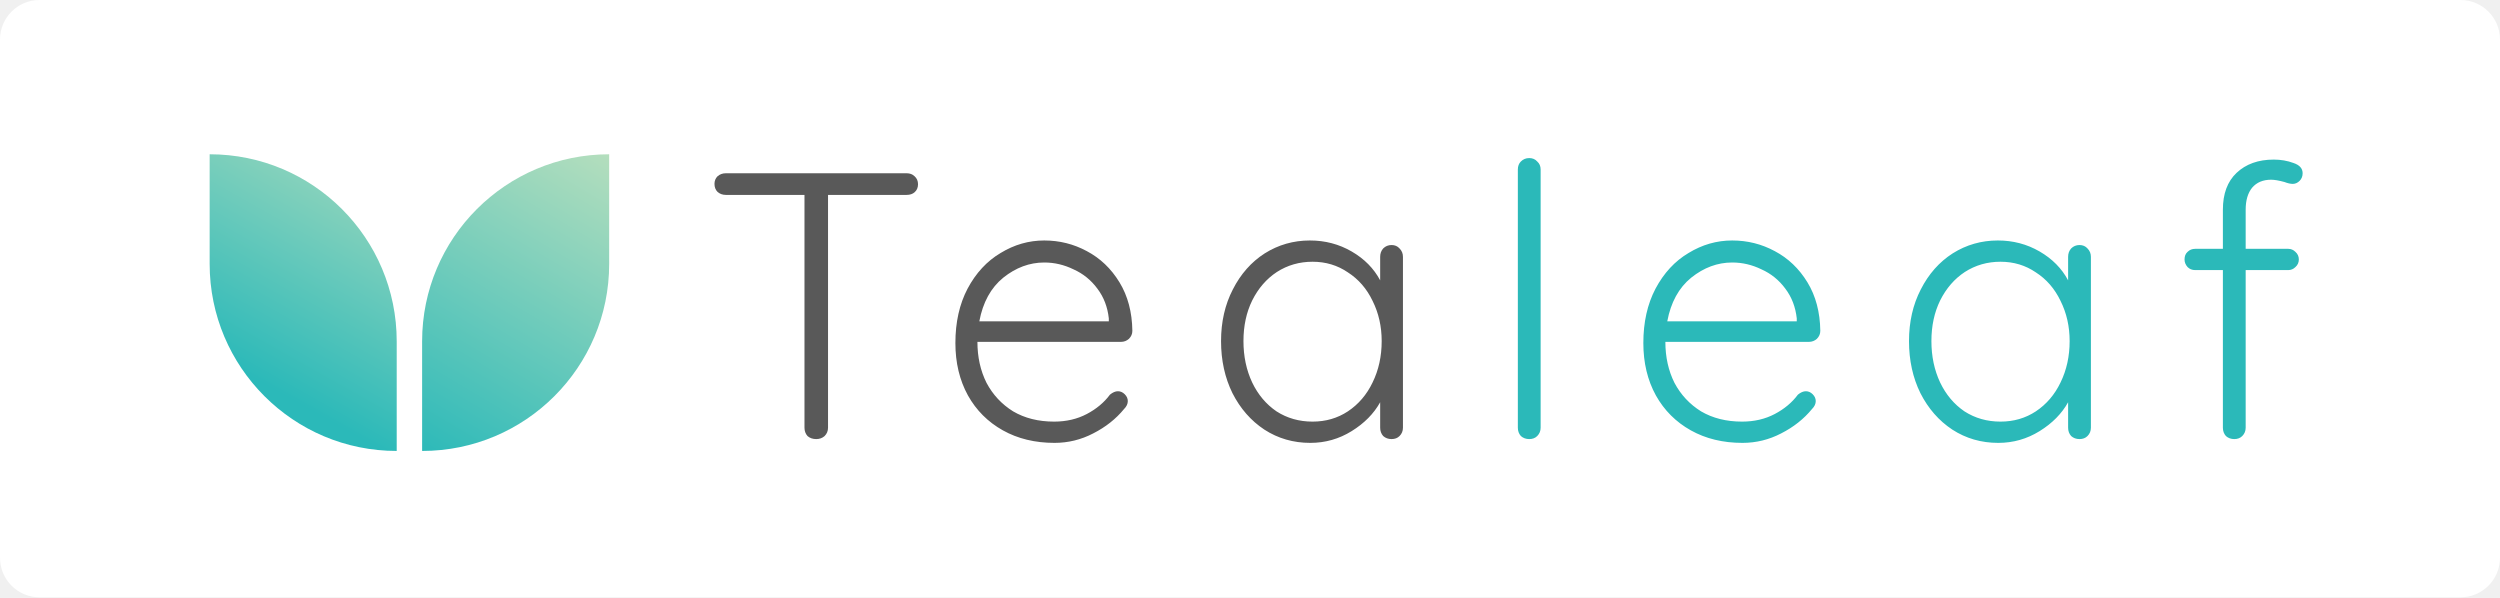
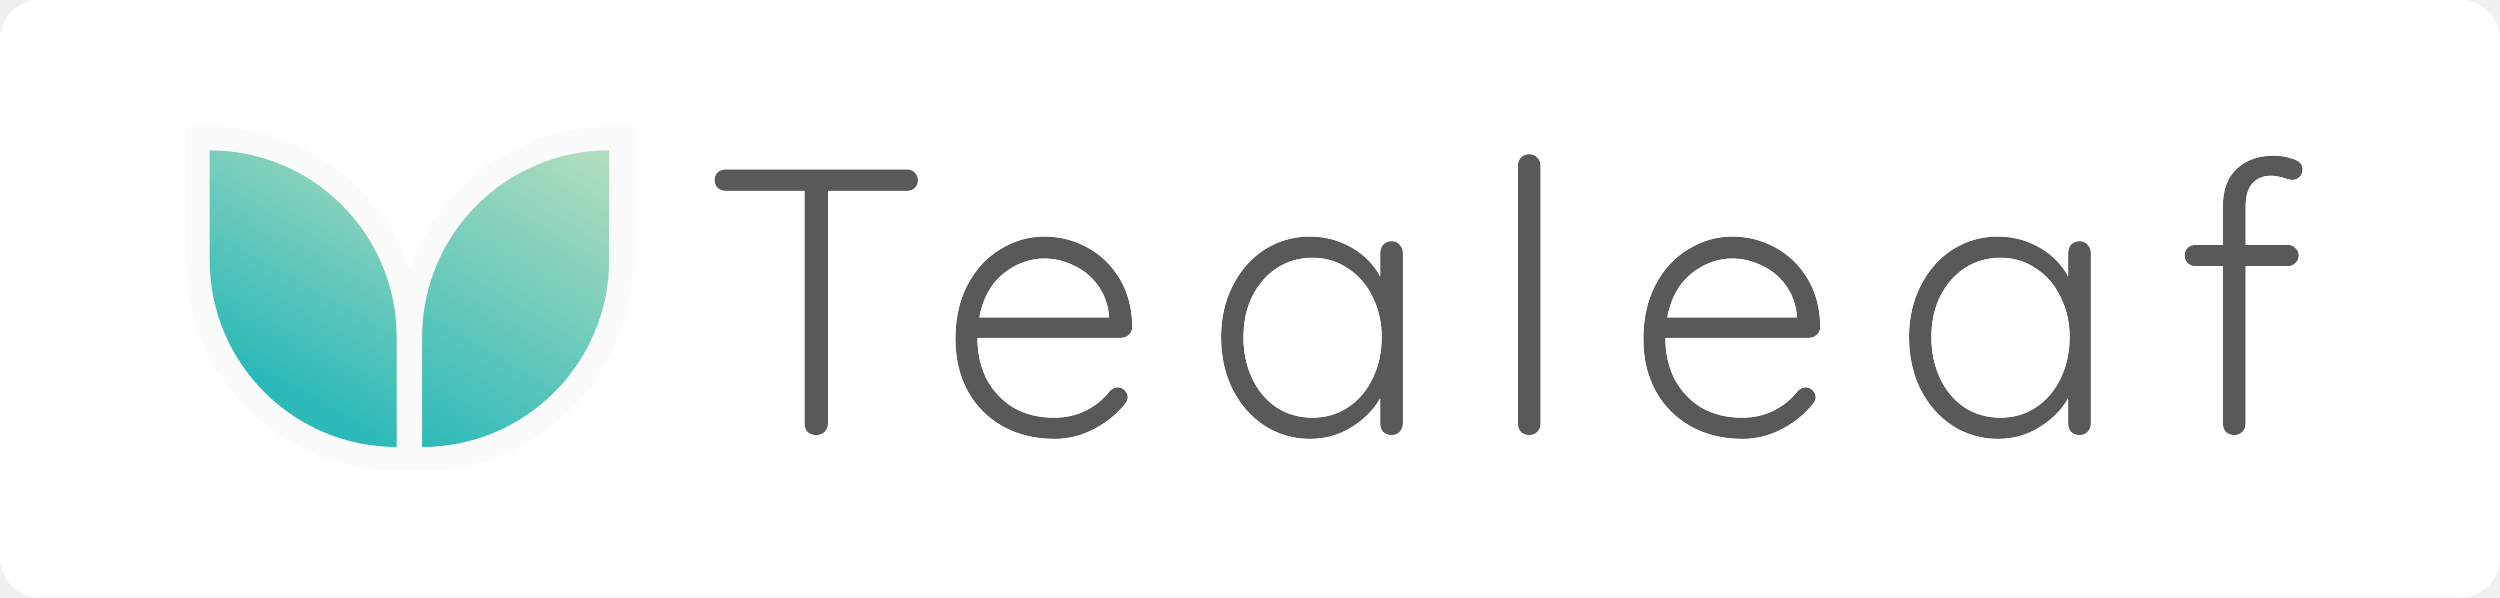
- <svg xmlns="http://www.w3.org/2000/svg" fill="none" viewBox="0 0 632 151">
-   <rect width="632" height="151" rx="10" fill="#fff" />
-   <path d="M53 39c26.117 0 47.289 21.172 47.289 47.289V114C74.172 114 53 92.828 53 66.711V39z" fill="url(#paint0_linear)" />
-   <path d="M106.711 86.289C106.711 60.172 127.883 39 154 39v27.711C154 92.828 132.828 114 106.711 114V86.289z" fill="url(#paint1_linear)" />
-   <path d="M229.197 43.8c.832 0 1.504.256 2.016.768.576.512.864 1.184.864 2.016 0 .832-.288 1.504-.864 2.016-.512.448-1.184.672-2.016.672h-19.872v58.848c0 .832-.288 1.536-.864 2.112-.576.512-1.28.768-2.112.768-.896 0-1.632-.256-2.208-.768-.512-.576-.768-1.28-.768-2.112V49.272h-19.872c-.832 0-1.536-.256-2.112-.768-.512-.512-.768-1.184-.768-2.016 0-.768.256-1.408.768-1.92.576-.512 1.28-.768 2.112-.768h45.696zm57.063 39.84c0 .768-.288 1.44-.864 2.016-.576.512-1.248.768-2.016.768h-36.288c0 3.84.768 7.296 2.304 10.368 1.6 3.008 3.84 5.408 6.72 7.2 2.944 1.728 6.4 2.592 10.368 2.592 3.072 0 5.824-.64 8.256-1.92 2.432-1.28 4.384-2.912 5.856-4.896.704-.576 1.376-.864 2.016-.864.64 0 1.216.256 1.728.768s.768 1.088.768 1.728c0 .704-.32 1.376-.96 2.016-2.048 2.496-4.64 4.544-7.776 6.144-3.072 1.6-6.336 2.4-9.792 2.4-4.928 0-9.28-1.056-13.056-3.168s-6.72-5.056-8.832-8.832c-2.112-3.84-3.168-8.256-3.168-13.248 0-5.248 1.024-9.824 3.072-13.728 2.112-3.968 4.896-6.976 8.352-9.024 3.456-2.112 7.136-3.168 11.04-3.168 3.84 0 7.424.896 10.752 2.688 3.392 1.792 6.144 4.416 8.256 7.872 2.112 3.456 3.2 7.552 3.264 12.288zm-22.272-17.28c-3.712 0-7.168 1.28-10.368 3.84-3.136 2.56-5.152 6.24-6.048 11.04h32.736v-.768c-.32-2.88-1.28-5.376-2.88-7.488-1.6-2.176-3.616-3.808-6.048-4.896-2.368-1.152-4.832-1.728-7.392-1.728zm87.798-4.416c.832 0 1.504.288 2.016.864.576.576.864 1.28.864 2.112v43.2c0 .832-.288 1.536-.864 2.112-.512.512-1.184.768-2.016.768-.832 0-1.536-.256-2.112-.768-.512-.576-.768-1.28-.768-2.112v-6.432c-1.6 2.88-4 5.312-7.2 7.296s-6.688 2.976-10.464 2.976c-4.288 0-8.16-1.12-11.616-3.36-3.392-2.24-6.08-5.312-8.064-9.216-1.92-3.904-2.88-8.288-2.88-13.152 0-4.864.992-9.216 2.976-13.056 1.984-3.904 4.672-6.944 8.064-9.12 3.456-2.176 7.264-3.264 11.424-3.264 3.84 0 7.36.928 10.56 2.784 3.2 1.856 5.6 4.288 7.2 7.296V64.92c0-.832.256-1.536.768-2.112.576-.576 1.28-.864 2.112-.864zm-19.968 44.64c3.328 0 6.304-.864 8.928-2.592 2.688-1.792 4.768-4.224 6.24-7.296 1.536-3.136 2.304-6.624 2.304-10.464 0-3.712-.768-7.104-2.304-10.176-1.472-3.072-3.552-5.472-6.24-7.2-2.624-1.792-5.6-2.688-8.928-2.688-3.328 0-6.336.864-9.024 2.592-2.624 1.728-4.704 4.128-6.24 7.2-1.472 3.008-2.208 6.432-2.208 10.272s.736 7.328 2.208 10.464c1.472 3.072 3.52 5.504 6.144 7.296 2.688 1.728 5.728 2.592 9.12 2.592z" fill="#595959" />
-   <path d="M389.472 108.12c0 .832-.288 1.536-.864 2.112-.512.512-1.184.768-2.016.768-.832 0-1.536-.256-2.112-.768-.512-.576-.768-1.28-.768-2.112V42.84c0-.832.256-1.504.768-2.016.576-.576 1.28-.864 2.112-.864.832 0 1.504.288 2.016.864.576.512.864 1.184.864 2.016v65.28zm70.701-24.48c0 .768-.288 1.44-.864 2.016-.576.512-1.248.768-2.016.768h-36.288c0 3.84.768 7.296 2.304 10.368 1.6 3.008 3.84 5.408 6.72 7.2 2.944 1.728 6.4 2.592 10.368 2.592 3.072 0 5.824-.64 8.256-1.92 2.432-1.28 4.384-2.912 5.856-4.896.704-.576 1.376-.864 2.016-.864.64 0 1.216.256 1.728.768s.768 1.088.768 1.728c0 .704-.32 1.376-.96 2.016-2.048 2.496-4.64 4.544-7.776 6.144-3.072 1.6-6.336 2.4-9.792 2.4-4.928 0-9.28-1.056-13.056-3.168s-6.72-5.056-8.832-8.832c-2.112-3.84-3.168-8.256-3.168-13.248 0-5.248 1.024-9.824 3.072-13.728 2.112-3.968 4.896-6.976 8.352-9.024 3.456-2.112 7.136-3.168 11.04-3.168 3.84 0 7.424.896 10.752 2.688 3.392 1.792 6.144 4.416 8.256 7.872 2.112 3.456 3.2 7.552 3.264 12.288zm-22.272-17.28c-3.712 0-7.168 1.28-10.368 3.84-3.136 2.56-5.152 6.24-6.048 11.04h32.736v-.768c-.32-2.88-1.28-5.376-2.88-7.488-1.6-2.176-3.616-3.808-6.048-4.896-2.368-1.152-4.832-1.728-7.392-1.728zm87.799-4.416c.832 0 1.504.288 2.016.864.576.576.864 1.28.864 2.112v43.2c0 .832-.288 1.536-.864 2.112-.512.512-1.184.768-2.016.768-.832 0-1.536-.256-2.112-.768-.512-.576-.768-1.28-.768-2.112v-6.432c-1.6 2.88-4 5.312-7.2 7.296s-6.688 2.976-10.464 2.976c-4.288 0-8.16-1.12-11.616-3.36-3.392-2.24-6.08-5.312-8.064-9.216-1.92-3.904-2.88-8.288-2.88-13.152 0-4.864.992-9.216 2.976-13.056 1.984-3.904 4.672-6.944 8.064-9.12 3.456-2.176 7.264-3.264 11.424-3.264 3.84 0 7.36.928 10.56 2.784 3.2 1.856 5.6 4.288 7.2 7.296V64.92c0-.832.256-1.536.768-2.112.576-.576 1.28-.864 2.112-.864zm-19.968 44.64c3.328 0 6.304-.864 8.928-2.592 2.688-1.792 4.768-4.224 6.24-7.296 1.536-3.136 2.304-6.624 2.304-10.464 0-3.712-.768-7.104-2.304-10.176-1.472-3.072-3.552-5.472-6.24-7.2-2.624-1.792-5.6-2.688-8.928-2.688-3.328 0-6.336.864-9.024 2.592-2.624 1.728-4.704 4.128-6.24 7.2-1.472 3.008-2.208 6.432-2.208 10.272s.736 7.328 2.208 10.464c1.472 3.072 3.52 5.504 6.144 7.296 2.688 1.728 5.728 2.592 9.12 2.592zm68.406-61.152c-2.048 0-3.648.672-4.8 2.016-1.088 1.344-1.632 3.2-1.632 5.568v9.888h10.752c.704 0 1.312.256 1.824.768.576.512.864 1.152.864 1.92s-.288 1.408-.864 1.92c-.512.512-1.12.768-1.824.768h-10.752v39.84c0 .832-.288 1.536-.864 2.112-.512.512-1.184.768-2.016.768-.832 0-1.536-.256-2.112-.768-.512-.576-.768-1.28-.768-2.112V68.28h-7.008c-.768 0-1.408-.256-1.92-.768-.512-.576-.768-1.216-.768-1.92 0-.832.256-1.472.768-1.92.512-.512 1.152-.768 1.92-.768h7.008v-9.888c0-4.032 1.152-7.136 3.456-9.312 2.368-2.24 5.504-3.36 9.408-3.36 1.792 0 3.456.288 4.992.864 1.536.512 2.304 1.376 2.304 2.592 0 .768-.256 1.408-.768 1.92s-1.088.768-1.728.768c-.576 0-1.28-.16-2.112-.48-1.408-.384-2.528-.576-3.36-.576z" fill="#2BB9B9" />
+ <svg xmlns="http://www.w3.org/2000/svg" width="632" height="151" viewBox="0 0 632 151" fill="none">
+   <rect width="632" height="151" rx="10" fill="white" />
+   <path d="M53 35H50V38V65.711C50 93.485 72.515 116 100.289 116H103.289V113V85.289C103.289 57.515 80.774 35 53 35Z" fill="url(#paint0_linear)" stroke="#FBFBFB" stroke-width="6" />
+   <path d="M157 38V35H154C126.226 35 103.711 57.515 103.711 85.289V113V116H106.711C134.485 116 157 93.485 157 65.711V38Z" fill="url(#paint1_linear)" stroke="#FBFBFB" stroke-width="6" />
+   <mask id="path-4-outside-1" maskUnits="userSpaceOnUse" x="176.621" y="34.96" width="410" height="80" fill="black">
+     <rect fill="white" x="176.621" y="34.96" width="410" height="80" />
+     <path d="M229.197 42.8C230.029 42.8 230.701 43.056 231.213 43.568C231.789 44.08 232.077 44.752 232.077 45.584C232.077 46.416 231.789 47.088 231.213 47.6C230.701 48.048 230.029 48.272 229.197 48.272H209.325V107.12C209.325 107.952 209.037 108.656 208.461 109.232C207.885 109.744 207.181 110 206.349 110C205.453 110 204.717 109.744 204.141 109.232C203.629 108.656 203.373 107.952 203.373 107.12V48.272H183.501C182.669 48.272 181.965 48.016 181.389 47.504C180.877 46.992 180.621 46.32 180.621 45.488C180.621 44.72 180.877 44.08 181.389 43.568C181.965 43.056 182.669 42.8 183.501 42.8H229.197Z" />
+     <path d="M286.26 82.64C286.26 83.408 285.972 84.08 285.396 84.656C284.82 85.168 284.148 85.424 283.38 85.424H247.092C247.092 89.264 247.86 92.72 249.396 95.792C250.996 98.8 253.236 101.2 256.116 102.992C259.06 104.72 262.516 105.584 266.484 105.584C269.556 105.584 272.308 104.944 274.74 103.664C277.172 102.384 279.124 100.752 280.596 98.768C281.3 98.192 281.972 97.904 282.612 97.904C283.252 97.904 283.828 98.16 284.34 98.672C284.852 99.184 285.108 99.76 285.108 100.4C285.108 101.104 284.788 101.776 284.148 102.416C282.1 104.912 279.508 106.96 276.372 108.56C273.3 110.16 270.036 110.96 266.58 110.96C261.652 110.96 257.3 109.904 253.524 107.792C249.748 105.68 246.804 102.736 244.692 98.96C242.58 95.12 241.524 90.704 241.524 85.712C241.524 80.464 242.548 75.888 244.596 71.984C246.708 68.016 249.492 65.008 252.948 62.96C256.404 60.848 260.084 59.792 263.988 59.792C267.828 59.792 271.412 60.688 274.74 62.48C278.132 64.272 280.884 66.896 282.996 70.352C285.108 73.808 286.196 77.904 286.26 82.64ZM263.988 65.36C260.276 65.36 256.82 66.64 253.62 69.2C250.484 71.76 248.468 75.44 247.572 80.24H280.308V79.472C279.988 76.592 279.028 74.096 277.428 71.984C275.828 69.808 273.812 68.176 271.38 67.088C269.012 65.936 266.548 65.36 263.988 65.36Z" />
+     <path d="M351.786 60.944C352.618 60.944 353.29 61.232 353.802 61.808C354.378 62.384 354.666 63.088 354.666 63.92V107.12C354.666 107.952 354.378 108.656 353.802 109.232C353.29 109.744 352.618 110 351.786 110C350.954 110 350.25 109.744 349.674 109.232C349.162 108.656 348.906 107.952 348.906 107.12V100.688C347.306 103.568 344.906 106 341.706 107.984C338.506 109.968 335.018 110.96 331.242 110.96C326.954 110.96 323.082 109.84 319.626 107.6C316.234 105.36 313.546 102.288 311.562 98.384C309.642 94.48 308.682 90.096 308.682 85.232C308.682 80.368 309.674 76.016 311.658 72.176C313.642 68.272 316.33 65.232 319.722 63.056C323.178 60.88 326.986 59.792 331.146 59.792C334.986 59.792 338.506 60.72 341.706 62.576C344.906 64.432 347.306 66.864 348.906 69.872V63.92C348.906 63.088 349.162 62.384 349.674 61.808C350.25 61.232 350.954 60.944 351.786 60.944ZM331.818 105.584C335.146 105.584 338.122 104.72 340.746 102.992C343.434 101.2 345.514 98.768 346.986 95.696C348.522 92.56 349.29 89.072 349.29 85.232C349.29 81.52 348.522 78.128 346.986 75.056C345.514 71.984 343.434 69.584 340.746 67.856C338.122 66.064 335.146 65.168 331.818 65.168C328.49 65.168 325.482 66.032 322.794 67.76C320.17 69.488 318.09 71.888 316.554 74.96C315.082 77.968 314.346 81.392 314.346 85.232C314.346 89.072 315.082 92.56 316.554 95.696C318.026 98.768 320.074 101.2 322.698 102.992C325.386 104.72 328.426 105.584 331.818 105.584Z" />
+     <path d="M389.472 107.12C389.472 107.952 389.184 108.656 388.608 109.232C388.096 109.744 387.424 110 386.592 110C385.76 110 385.056 109.744 384.48 109.232C383.968 108.656 383.712 107.952 383.712 107.12V41.84C383.712 41.008 383.968 40.336 384.48 39.824C385.056 39.248 385.76 38.96 386.592 38.96C387.424 38.96 388.096 39.248 388.608 39.824C389.184 40.336 389.472 41.008 389.472 41.84V107.12Z" />
+     <path d="M460.173 82.64C460.173 83.408 459.885 84.08 459.309 84.656C458.733 85.168 458.061 85.424 457.293 85.424H421.005C421.005 89.264 421.773 92.72 423.309 95.792C424.909 98.8 427.149 101.2 430.029 102.992C432.973 104.72 436.429 105.584 440.397 105.584C443.469 105.584 446.221 104.944 448.653 103.664C451.085 102.384 453.037 100.752 454.509 98.768C455.213 98.192 455.885 97.904 456.525 97.904C457.165 97.904 457.741 98.16 458.253 98.672C458.765 99.184 459.021 99.76 459.021 100.4C459.021 101.104 458.701 101.776 458.061 102.416C456.013 104.912 453.421 106.96 450.285 108.56C447.213 110.16 443.949 110.96 440.493 110.96C435.565 110.96 431.213 109.904 427.437 107.792C423.661 105.68 420.717 102.736 418.605 98.96C416.493 95.12 415.437 90.704 415.437 85.712C415.437 80.464 416.461 75.888 418.509 71.984C420.621 68.016 423.405 65.008 426.861 62.96C430.317 60.848 433.997 59.792 437.901 59.792C441.741 59.792 445.325 60.688 448.653 62.48C452.045 64.272 454.797 66.896 456.909 70.352C459.021 73.808 460.109 77.904 460.173 82.64ZM437.901 65.36C434.189 65.36 430.733 66.64 427.533 69.2C424.397 71.76 422.381 75.44 421.485 80.24H454.221V79.472C453.901 76.592 452.941 74.096 451.341 71.984C449.741 69.808 447.725 68.176 445.293 67.088C442.925 65.936 440.461 65.36 437.901 65.36Z" />
+     <path d="M525.7 60.944C526.532 60.944 527.204 61.232 527.716 61.808C528.292 62.384 528.58 63.088 528.58 63.92V107.12C528.58 107.952 528.292 108.656 527.716 109.232C527.204 109.744 526.532 110 525.7 110C524.868 110 524.164 109.744 523.588 109.232C523.076 108.656 522.82 107.952 522.82 107.12V100.688C521.22 103.568 518.82 106 515.62 107.984C512.42 109.968 508.932 110.96 505.156 110.96C500.868 110.96 496.996 109.84 493.54 107.6C490.148 105.36 487.46 102.288 485.476 98.384C483.556 94.48 482.596 90.096 482.596 85.232C482.596 80.368 483.588 76.016 485.572 72.176C487.556 68.272 490.244 65.232 493.636 63.056C497.092 60.88 500.9 59.792 505.06 59.792C508.9 59.792 512.42 60.72 515.62 62.576C518.82 64.432 521.22 66.864 522.82 69.872V63.92C522.82 63.088 523.076 62.384 523.588 61.808C524.164 61.232 524.868 60.944 525.7 60.944ZM505.732 105.584C509.06 105.584 512.036 104.72 514.66 102.992C517.348 101.2 519.428 98.768 520.9 95.696C522.436 92.56 523.204 89.072 523.204 85.232C523.204 81.52 522.436 78.128 520.9 75.056C519.428 71.984 517.348 69.584 514.66 67.856C512.036 66.064 509.06 65.168 505.732 65.168C502.404 65.168 499.396 66.032 496.708 67.76C494.084 69.488 492.004 71.888 490.468 74.96C488.996 77.968 488.26 81.392 488.26 85.232C488.26 89.072 488.996 92.56 490.468 95.696C491.94 98.768 493.988 101.2 496.612 102.992C499.3 104.72 502.34 105.584 505.732 105.584Z" />
+     <path d="M574.138 44.432C572.09 44.432 570.49 45.104 569.338 46.448C568.25 47.792 567.706 49.648 567.706 52.016V61.904H578.458C579.162 61.904 579.77 62.16 580.282 62.672C580.858 63.184 581.146 63.824 581.146 64.592C581.146 65.36 580.858 66 580.282 66.512C579.77 67.024 579.162 67.28 578.458 67.28H567.706V107.12C567.706 107.952 567.418 108.656 566.842 109.232C566.33 109.744 565.658 110 564.826 110C563.994 110 563.29 109.744 562.714 109.232C562.202 108.656 561.946 107.952 561.946 107.12V67.28H554.938C554.17 67.28 553.53 67.024 553.018 66.512C552.506 65.936 552.25 65.296 552.25 64.592C552.25 63.76 552.506 63.12 553.018 62.672C553.53 62.16 554.17 61.904 554.938 61.904H561.946V52.016C561.946 47.984 563.098 44.88 565.402 42.704C567.77 40.464 570.906 39.344 574.81 39.344C576.602 39.344 578.266 39.632 579.802 40.208C581.338 40.72 582.106 41.584 582.106 42.8C582.106 43.568 581.85 44.208 581.338 44.72C580.826 45.232 580.25 45.488 579.61 45.488C579.034 45.488 578.33 45.328 577.498 45.008C576.09 44.624 574.97 44.432 574.138 44.432Z" />
+   </mask>
+   <path d="M229.197 42.8C230.029 42.8 230.701 43.056 231.213 43.568C231.789 44.08 232.077 44.752 232.077 45.584C232.077 46.416 231.789 47.088 231.213 47.6C230.701 48.048 230.029 48.272 229.197 48.272H209.325V107.12C209.325 107.952 209.037 108.656 208.461 109.232C207.885 109.744 207.181 110 206.349 110C205.453 110 204.717 109.744 204.141 109.232C203.629 108.656 203.373 107.952 203.373 107.12V48.272H183.501C182.669 48.272 181.965 48.016 181.389 47.504C180.877 46.992 180.621 46.32 180.621 45.488C180.621 44.72 180.877 44.08 181.389 43.568C181.965 43.056 182.669 42.8 183.501 42.8H229.197Z" fill="#595959" />
+   <path d="M286.26 82.64C286.26 83.408 285.972 84.08 285.396 84.656C284.82 85.168 284.148 85.424 283.38 85.424H247.092C247.092 89.264 247.86 92.72 249.396 95.792C250.996 98.8 253.236 101.2 256.116 102.992C259.06 104.72 262.516 105.584 266.484 105.584C269.556 105.584 272.308 104.944 274.74 103.664C277.172 102.384 279.124 100.752 280.596 98.768C281.3 98.192 281.972 97.904 282.612 97.904C283.252 97.904 283.828 98.16 284.34 98.672C284.852 99.184 285.108 99.76 285.108 100.4C285.108 101.104 284.788 101.776 284.148 102.416C282.1 104.912 279.508 106.96 276.372 108.56C273.3 110.16 270.036 110.96 266.58 110.96C261.652 110.96 257.3 109.904 253.524 107.792C249.748 105.68 246.804 102.736 244.692 98.96C242.58 95.12 241.524 90.704 241.524 85.712C241.524 80.464 242.548 75.888 244.596 71.984C246.708 68.016 249.492 65.008 252.948 62.96C256.404 60.848 260.084 59.792 263.988 59.792C267.828 59.792 271.412 60.688 274.74 62.48C278.132 64.272 280.884 66.896 282.996 70.352C285.108 73.808 286.196 77.904 286.26 82.64ZM263.988 65.36C260.276 65.36 256.82 66.64 253.62 69.2C250.484 71.76 248.468 75.44 247.572 80.24H280.308V79.472C279.988 76.592 279.028 74.096 277.428 71.984C275.828 69.808 273.812 68.176 271.38 67.088C269.012 65.936 266.548 65.36 263.988 65.36Z" fill="#595959" />
+   <path d="M351.786 60.944C352.618 60.944 353.29 61.232 353.802 61.808C354.378 62.384 354.666 63.088 354.666 63.92V107.12C354.666 107.952 354.378 108.656 353.802 109.232C353.29 109.744 352.618 110 351.786 110C350.954 110 350.25 109.744 349.674 109.232C349.162 108.656 348.906 107.952 348.906 107.12V100.688C347.306 103.568 344.906 106 341.706 107.984C338.506 109.968 335.018 110.96 331.242 110.96C326.954 110.96 323.082 109.84 319.626 107.6C316.234 105.36 313.546 102.288 311.562 98.384C309.642 94.48 308.682 90.096 308.682 85.232C308.682 80.368 309.674 76.016 311.658 72.176C313.642 68.272 316.33 65.232 319.722 63.056C323.178 60.88 326.986 59.792 331.146 59.792C334.986 59.792 338.506 60.72 341.706 62.576C344.906 64.432 347.306 66.864 348.906 69.872V63.92C348.906 63.088 349.162 62.384 349.674 61.808C350.25 61.232 350.954 60.944 351.786 60.944ZM331.818 105.584C335.146 105.584 338.122 104.72 340.746 102.992C343.434 101.2 345.514 98.768 346.986 95.696C348.522 92.56 349.29 89.072 349.29 85.232C349.29 81.52 348.522 78.128 346.986 75.056C345.514 71.984 343.434 69.584 340.746 67.856C338.122 66.064 335.146 65.168 331.818 65.168C328.49 65.168 325.482 66.032 322.794 67.76C320.17 69.488 318.09 71.888 316.554 74.96C315.082 77.968 314.346 81.392 314.346 85.232C314.346 89.072 315.082 92.56 316.554 95.696C318.026 98.768 320.074 101.2 322.698 102.992C325.386 104.72 328.426 105.584 331.818 105.584Z" fill="#595959" />
+   <path d="M389.472 107.12C389.472 107.952 389.184 108.656 388.608 109.232C388.096 109.744 387.424 110 386.592 110C385.76 110 385.056 109.744 384.48 109.232C383.968 108.656 383.712 107.952 383.712 107.12V41.84C383.712 41.008 383.968 40.336 384.48 39.824C385.056 39.248 385.76 38.96 386.592 38.96C387.424 38.96 388.096 39.248 388.608 39.824C389.184 40.336 389.472 41.008 389.472 41.84V107.12Z" fill="#595959" />
+   <path d="M460.173 82.64C460.173 83.408 459.885 84.08 459.309 84.656C458.733 85.168 458.061 85.424 457.293 85.424H421.005C421.005 89.264 421.773 92.72 423.309 95.792C424.909 98.8 427.149 101.2 430.029 102.992C432.973 104.72 436.429 105.584 440.397 105.584C443.469 105.584 446.221 104.944 448.653 103.664C451.085 102.384 453.037 100.752 454.509 98.768C455.213 98.192 455.885 97.904 456.525 97.904C457.165 97.904 457.741 98.16 458.253 98.672C458.765 99.184 459.021 99.76 459.021 100.4C459.021 101.104 458.701 101.776 458.061 102.416C456.013 104.912 453.421 106.96 450.285 108.56C447.213 110.16 443.949 110.96 440.493 110.96C435.565 110.96 431.213 109.904 427.437 107.792C423.661 105.68 420.717 102.736 418.605 98.96C416.493 95.12 415.437 90.704 415.437 85.712C415.437 80.464 416.461 75.888 418.509 71.984C420.621 68.016 423.405 65.008 426.861 62.96C430.317 60.848 433.997 59.792 437.901 59.792C441.741 59.792 445.325 60.688 448.653 62.48C452.045 64.272 454.797 66.896 456.909 70.352C459.021 73.808 460.109 77.904 460.173 82.64ZM437.901 65.36C434.189 65.36 430.733 66.64 427.533 69.2C424.397 71.76 422.381 75.44 421.485 80.24H454.221V79.472C453.901 76.592 452.941 74.096 451.341 71.984C449.741 69.808 447.725 68.176 445.293 67.088C442.925 65.936 440.461 65.36 437.901 65.36Z" fill="#595959" />
+   <path d="M525.7 60.944C526.532 60.944 527.204 61.232 527.716 61.808C528.292 62.384 528.58 63.088 528.58 63.92V107.12C528.58 107.952 528.292 108.656 527.716 109.232C527.204 109.744 526.532 110 525.7 110C524.868 110 524.164 109.744 523.588 109.232C523.076 108.656 522.82 107.952 522.82 107.12V100.688C521.22 103.568 518.82 106 515.62 107.984C512.42 109.968 508.932 110.96 505.156 110.96C500.868 110.96 496.996 109.84 493.54 107.6C490.148 105.36 487.46 102.288 485.476 98.384C483.556 94.48 482.596 90.096 482.596 85.232C482.596 80.368 483.588 76.016 485.572 72.176C487.556 68.272 490.244 65.232 493.636 63.056C497.092 60.88 500.9 59.792 505.06 59.792C508.9 59.792 512.42 60.72 515.62 62.576C518.82 64.432 521.22 66.864 522.82 69.872V63.92C522.82 63.088 523.076 62.384 523.588 61.808C524.164 61.232 524.868 60.944 525.7 60.944ZM505.732 105.584C509.06 105.584 512.036 104.72 514.66 102.992C517.348 101.2 519.428 98.768 520.9 95.696C522.436 92.56 523.204 89.072 523.204 85.232C523.204 81.52 522.436 78.128 520.9 75.056C519.428 71.984 517.348 69.584 514.66 67.856C512.036 66.064 509.06 65.168 505.732 65.168C502.404 65.168 499.396 66.032 496.708 67.76C494.084 69.488 492.004 71.888 490.468 74.96C488.996 77.968 488.26 81.392 488.26 85.232C488.26 89.072 488.996 92.56 490.468 95.696C491.94 98.768 493.988 101.2 496.612 102.992C499.3 104.72 502.34 105.584 505.732 105.584Z" fill="#595959" />
+   <path d="M574.138 44.432C572.09 44.432 570.49 45.104 569.338 46.448C568.25 47.792 567.706 49.648 567.706 52.016V61.904H578.458C579.162 61.904 579.77 62.16 580.282 62.672C580.858 63.184 581.146 63.824 581.146 64.592C581.146 65.36 580.858 66 580.282 66.512C579.77 67.024 579.162 67.28 578.458 67.28H567.706V107.12C567.706 107.952 567.418 108.656 566.842 109.232C566.33 109.744 565.658 110 564.826 110C563.994 110 563.29 109.744 562.714 109.232C562.202 108.656 561.946 107.952 561.946 107.12V67.28H554.938C554.17 67.28 553.53 67.024 553.018 66.512C552.506 65.936 552.25 65.296 552.25 64.592C552.25 63.76 552.506 63.12 553.018 62.672C553.53 62.16 554.17 61.904 554.938 61.904H561.946V52.016C561.946 47.984 563.098 44.88 565.402 42.704C567.77 40.464 570.906 39.344 574.81 39.344C576.602 39.344 578.266 39.632 579.802 40.208C581.338 40.72 582.106 41.584 582.106 42.8C582.106 43.568 581.85 44.208 581.338 44.72C580.826 45.232 580.25 45.488 579.61 45.488C579.034 45.488 578.33 45.328 577.498 45.008C576.09 44.624 574.97 44.432 574.138 44.432Z" fill="#595959" />
+   <path d="M229.197 42.8C230.029 42.8 230.701 43.056 231.213 43.568C231.789 44.08 232.077 44.752 232.077 45.584C232.077 46.416 231.789 47.088 231.213 47.6C230.701 48.048 230.029 48.272 229.197 48.272H209.325V107.12C209.325 107.952 209.037 108.656 208.461 109.232C207.885 109.744 207.181 110 206.349 110C205.453 110 204.717 109.744 204.141 109.232C203.629 108.656 203.373 107.952 203.373 107.12V48.272H183.501C182.669 48.272 181.965 48.016 181.389 47.504C180.877 46.992 180.621 46.32 180.621 45.488C180.621 44.72 180.877 44.08 181.389 43.568C181.965 43.056 182.669 42.8 183.501 42.8H229.197Z" stroke="white" stroke-width="8" mask="url(#path-4-outside-1)" />
+   <path d="M286.26 82.64C286.26 83.408 285.972 84.08 285.396 84.656C284.82 85.168 284.148 85.424 283.38 85.424H247.092C247.092 89.264 247.86 92.72 249.396 95.792C250.996 98.8 253.236 101.2 256.116 102.992C259.06 104.72 262.516 105.584 266.484 105.584C269.556 105.584 272.308 104.944 274.74 103.664C277.172 102.384 279.124 100.752 280.596 98.768C281.3 98.192 281.972 97.904 282.612 97.904C283.252 97.904 283.828 98.16 284.34 98.672C284.852 99.184 285.108 99.76 285.108 100.4C285.108 101.104 284.788 101.776 284.148 102.416C282.1 104.912 279.508 106.96 276.372 108.56C273.3 110.16 270.036 110.96 266.58 110.96C261.652 110.96 257.3 109.904 253.524 107.792C249.748 105.68 246.804 102.736 244.692 98.96C242.58 95.12 241.524 90.704 241.524 85.712C241.524 80.464 242.548 75.888 244.596 71.984C246.708 68.016 249.492 65.008 252.948 62.96C256.404 60.848 260.084 59.792 263.988 59.792C267.828 59.792 271.412 60.688 274.74 62.48C278.132 64.272 280.884 66.896 282.996 70.352C285.108 73.808 286.196 77.904 286.26 82.64ZM263.988 65.36C260.276 65.36 256.82 66.64 253.62 69.2C250.484 71.76 248.468 75.44 247.572 80.24H280.308V79.472C279.988 76.592 279.028 74.096 277.428 71.984C275.828 69.808 273.812 68.176 271.38 67.088C269.012 65.936 266.548 65.36 263.988 65.36Z" stroke="white" stroke-width="8" mask="url(#path-4-outside-1)" />
+   <path d="M351.786 60.944C352.618 60.944 353.29 61.232 353.802 61.808C354.378 62.384 354.666 63.088 354.666 63.92V107.12C354.666 107.952 354.378 108.656 353.802 109.232C353.29 109.744 352.618 110 351.786 110C350.954 110 350.25 109.744 349.674 109.232C349.162 108.656 348.906 107.952 348.906 107.12V100.688C347.306 103.568 344.906 106 341.706 107.984C338.506 109.968 335.018 110.96 331.242 110.96C326.954 110.96 323.082 109.84 319.626 107.6C316.234 105.36 313.546 102.288 311.562 98.384C309.642 94.48 308.682 90.096 308.682 85.232C308.682 80.368 309.674 76.016 311.658 72.176C313.642 68.272 316.33 65.232 319.722 63.056C323.178 60.88 326.986 59.792 331.146 59.792C334.986 59.792 338.506 60.72 341.706 62.576C344.906 64.432 347.306 66.864 348.906 69.872V63.92C348.906 63.088 349.162 62.384 349.674 61.808C350.25 61.232 350.954 60.944 351.786 60.944ZM331.818 105.584C335.146 105.584 338.122 104.72 340.746 102.992C343.434 101.2 345.514 98.768 346.986 95.696C348.522 92.56 349.29 89.072 349.29 85.232C349.29 81.52 348.522 78.128 346.986 75.056C345.514 71.984 343.434 69.584 340.746 67.856C338.122 66.064 335.146 65.168 331.818 65.168C328.49 65.168 325.482 66.032 322.794 67.76C320.17 69.488 318.09 71.888 316.554 74.96C315.082 77.968 314.346 81.392 314.346 85.232C314.346 89.072 315.082 92.56 316.554 95.696C318.026 98.768 320.074 101.2 322.698 102.992C325.386 104.72 328.426 105.584 331.818 105.584Z" stroke="white" stroke-width="8" mask="url(#path-4-outside-1)" />
+   <path d="M389.472 107.12C389.472 107.952 389.184 108.656 388.608 109.232C388.096 109.744 387.424 110 386.592 110C385.76 110 385.056 109.744 384.48 109.232C383.968 108.656 383.712 107.952 383.712 107.12V41.84C383.712 41.008 383.968 40.336 384.48 39.824C385.056 39.248 385.76 38.96 386.592 38.96C387.424 38.96 388.096 39.248 388.608 39.824C389.184 40.336 389.472 41.008 389.472 41.84V107.12Z" stroke="white" stroke-width="8" mask="url(#path-4-outside-1)" />
+   <path d="M460.173 82.64C460.173 83.408 459.885 84.08 459.309 84.656C458.733 85.168 458.061 85.424 457.293 85.424H421.005C421.005 89.264 421.773 92.72 423.309 95.792C424.909 98.8 427.149 101.2 430.029 102.992C432.973 104.72 436.429 105.584 440.397 105.584C443.469 105.584 446.221 104.944 448.653 103.664C451.085 102.384 453.037 100.752 454.509 98.768C455.213 98.192 455.885 97.904 456.525 97.904C457.165 97.904 457.741 98.16 458.253 98.672C458.765 99.184 459.021 99.76 459.021 100.4C459.021 101.104 458.701 101.776 458.061 102.416C456.013 104.912 453.421 106.96 450.285 108.56C447.213 110.16 443.949 110.96 440.493 110.96C435.565 110.96 431.213 109.904 427.437 107.792C423.661 105.68 420.717 102.736 418.605 98.96C416.493 95.12 415.437 90.704 415.437 85.712C415.437 80.464 416.461 75.888 418.509 71.984C420.621 68.016 423.405 65.008 426.861 62.96C430.317 60.848 433.997 59.792 437.901 59.792C441.741 59.792 445.325 60.688 448.653 62.48C452.045 64.272 454.797 66.896 456.909 70.352C459.021 73.808 460.109 77.904 460.173 82.64ZM437.901 65.36C434.189 65.36 430.733 66.64 427.533 69.2C424.397 71.76 422.381 75.44 421.485 80.24H454.221V79.472C453.901 76.592 452.941 74.096 451.341 71.984C449.741 69.808 447.725 68.176 445.293 67.088C442.925 65.936 440.461 65.36 437.901 65.36Z" stroke="white" stroke-width="8" mask="url(#path-4-outside-1)" />
+   <path d="M525.7 60.944C526.532 60.944 527.204 61.232 527.716 61.808C528.292 62.384 528.58 63.088 528.58 63.92V107.12C528.58 107.952 528.292 108.656 527.716 109.232C527.204 109.744 526.532 110 525.7 110C524.868 110 524.164 109.744 523.588 109.232C523.076 108.656 522.82 107.952 522.82 107.12V100.688C521.22 103.568 518.82 106 515.62 107.984C512.42 109.968 508.932 110.96 505.156 110.96C500.868 110.96 496.996 109.84 493.54 107.6C490.148 105.36 487.46 102.288 485.476 98.384C483.556 94.48 482.596 90.096 482.596 85.232C482.596 80.368 483.588 76.016 485.572 72.176C487.556 68.272 490.244 65.232 493.636 63.056C497.092 60.88 500.9 59.792 505.06 59.792C508.9 59.792 512.42 60.72 515.62 62.576C518.82 64.432 521.22 66.864 522.82 69.872V63.92C522.82 63.088 523.076 62.384 523.588 61.808C524.164 61.232 524.868 60.944 525.7 60.944ZM505.732 105.584C509.06 105.584 512.036 104.72 514.66 102.992C517.348 101.2 519.428 98.768 520.9 95.696C522.436 92.56 523.204 89.072 523.204 85.232C523.204 81.52 522.436 78.128 520.9 75.056C519.428 71.984 517.348 69.584 514.66 67.856C512.036 66.064 509.06 65.168 505.732 65.168C502.404 65.168 499.396 66.032 496.708 67.76C494.084 69.488 492.004 71.888 490.468 74.96C488.996 77.968 488.26 81.392 488.26 85.232C488.26 89.072 488.996 92.56 490.468 95.696C491.94 98.768 493.988 101.2 496.612 102.992C499.3 104.72 502.34 105.584 505.732 105.584Z" stroke="white" stroke-width="8" mask="url(#path-4-outside-1)" />
+   <path d="M574.138 44.432C572.09 44.432 570.49 45.104 569.338 46.448C568.25 47.792 567.706 49.648 567.706 52.016V61.904H578.458C579.162 61.904 579.77 62.16 580.282 62.672C580.858 63.184 581.146 63.824 581.146 64.592C581.146 65.36 580.858 66 580.282 66.512C579.77 67.024 579.162 67.28 578.458 67.28H567.706V107.12C567.706 107.952 567.418 108.656 566.842 109.232C566.33 109.744 565.658 110 564.826 110C563.994 110 563.29 109.744 562.714 109.232C562.202 108.656 561.946 107.952 561.946 107.12V67.28H554.938C554.17 67.28 553.53 67.024 553.018 66.512C552.506 65.936 552.25 65.296 552.25 64.592C552.25 63.76 552.506 63.12 553.018 62.672C553.53 62.16 554.17 61.904 554.938 61.904H561.946V52.016C561.946 47.984 563.098 44.88 565.402 42.704C567.77 40.464 570.906 39.344 574.81 39.344C576.602 39.344 578.266 39.632 579.802 40.208C581.338 40.72 582.106 41.584 582.106 42.8C582.106 43.568 581.85 44.208 581.338 44.72C580.826 45.232 580.25 45.488 579.61 45.488C579.034 45.488 578.33 45.328 577.498 45.008C576.09 44.624 574.97 44.432 574.138 44.432Z" stroke="white" stroke-width="8" mask="url(#path-4-outside-1)" />
  <defs>
-     <linearGradient id="paint0_linear" x1="76.532" y1="102.551" x2="113.957" y2="36.114" gradientUnits="userSpaceOnUse">
+     <linearGradient id="paint0_linear" x1="76.532" y1="101.551" x2="113.957" y2="35.114" gradientUnits="userSpaceOnUse">
      <stop stop-color="#2BB9B9" />
      <stop offset="1" stop-color="#B4DEBD" />
    </linearGradient>
-     <linearGradient id="paint1_linear" x1="83.93" y1="102.001" x2="129.765" y2="24.754" gradientUnits="userSpaceOnUse">
+     <linearGradient id="paint1_linear" x1="83.93" y1="101.001" x2="129.765" y2="23.754" gradientUnits="userSpaceOnUse">
      <stop stop-color="#2BB9B9" />
      <stop offset="1" stop-color="#B4DEBD" />
    </linearGradient>
  </defs>
</svg>
